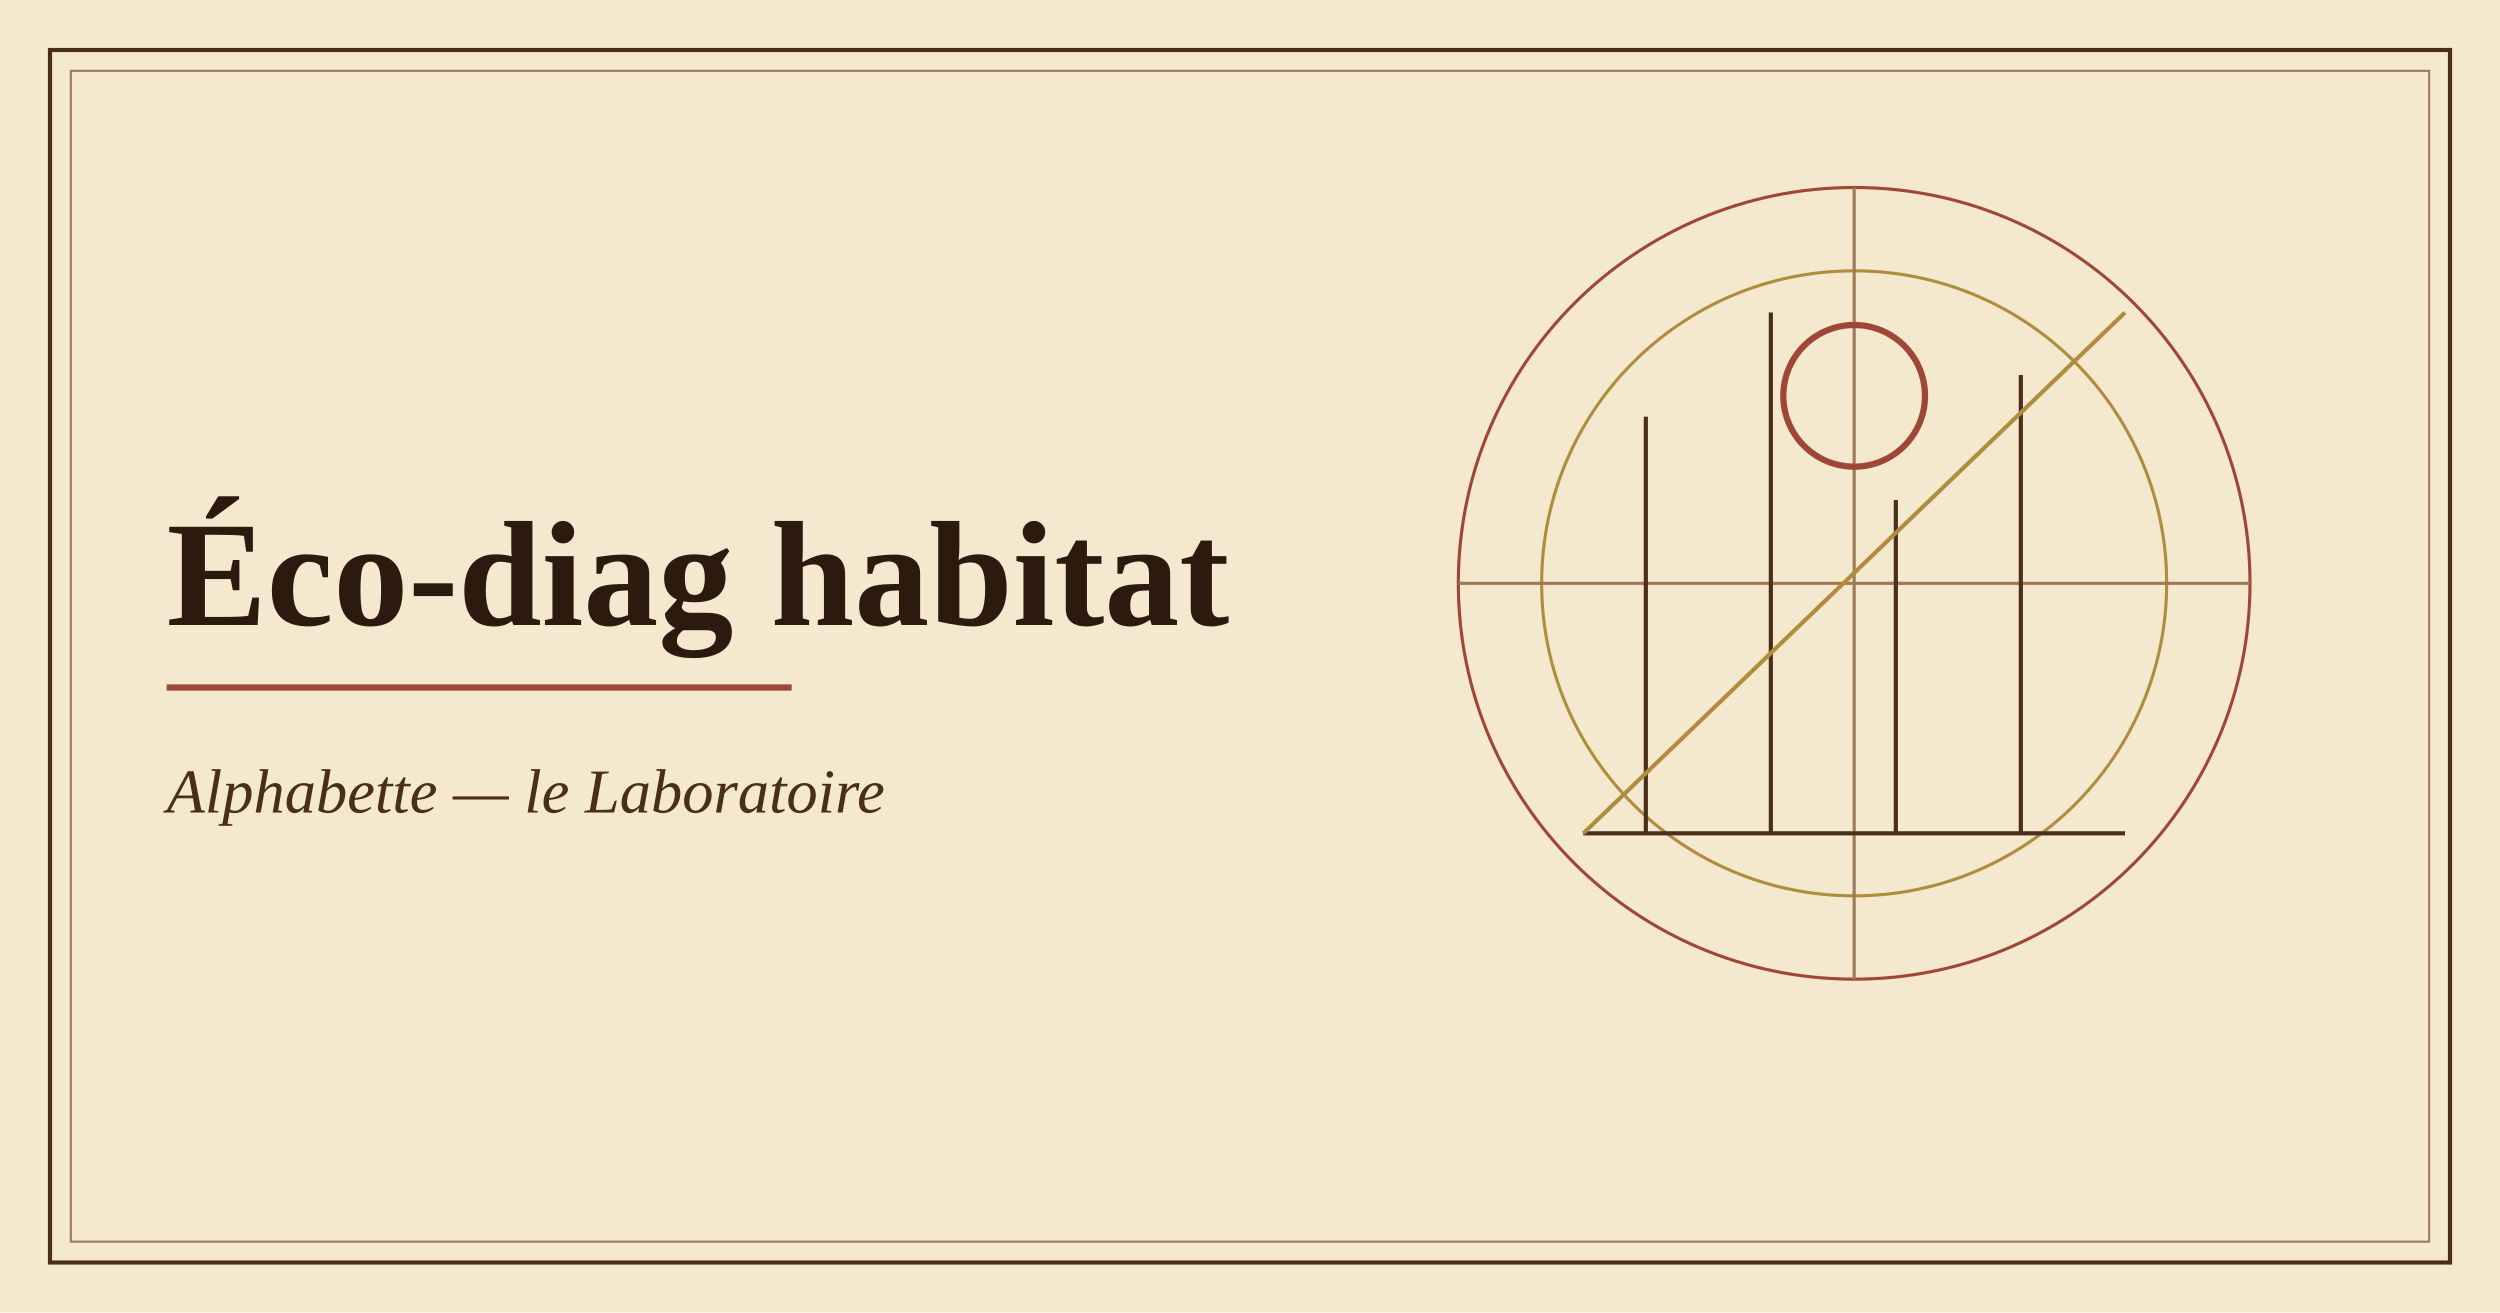
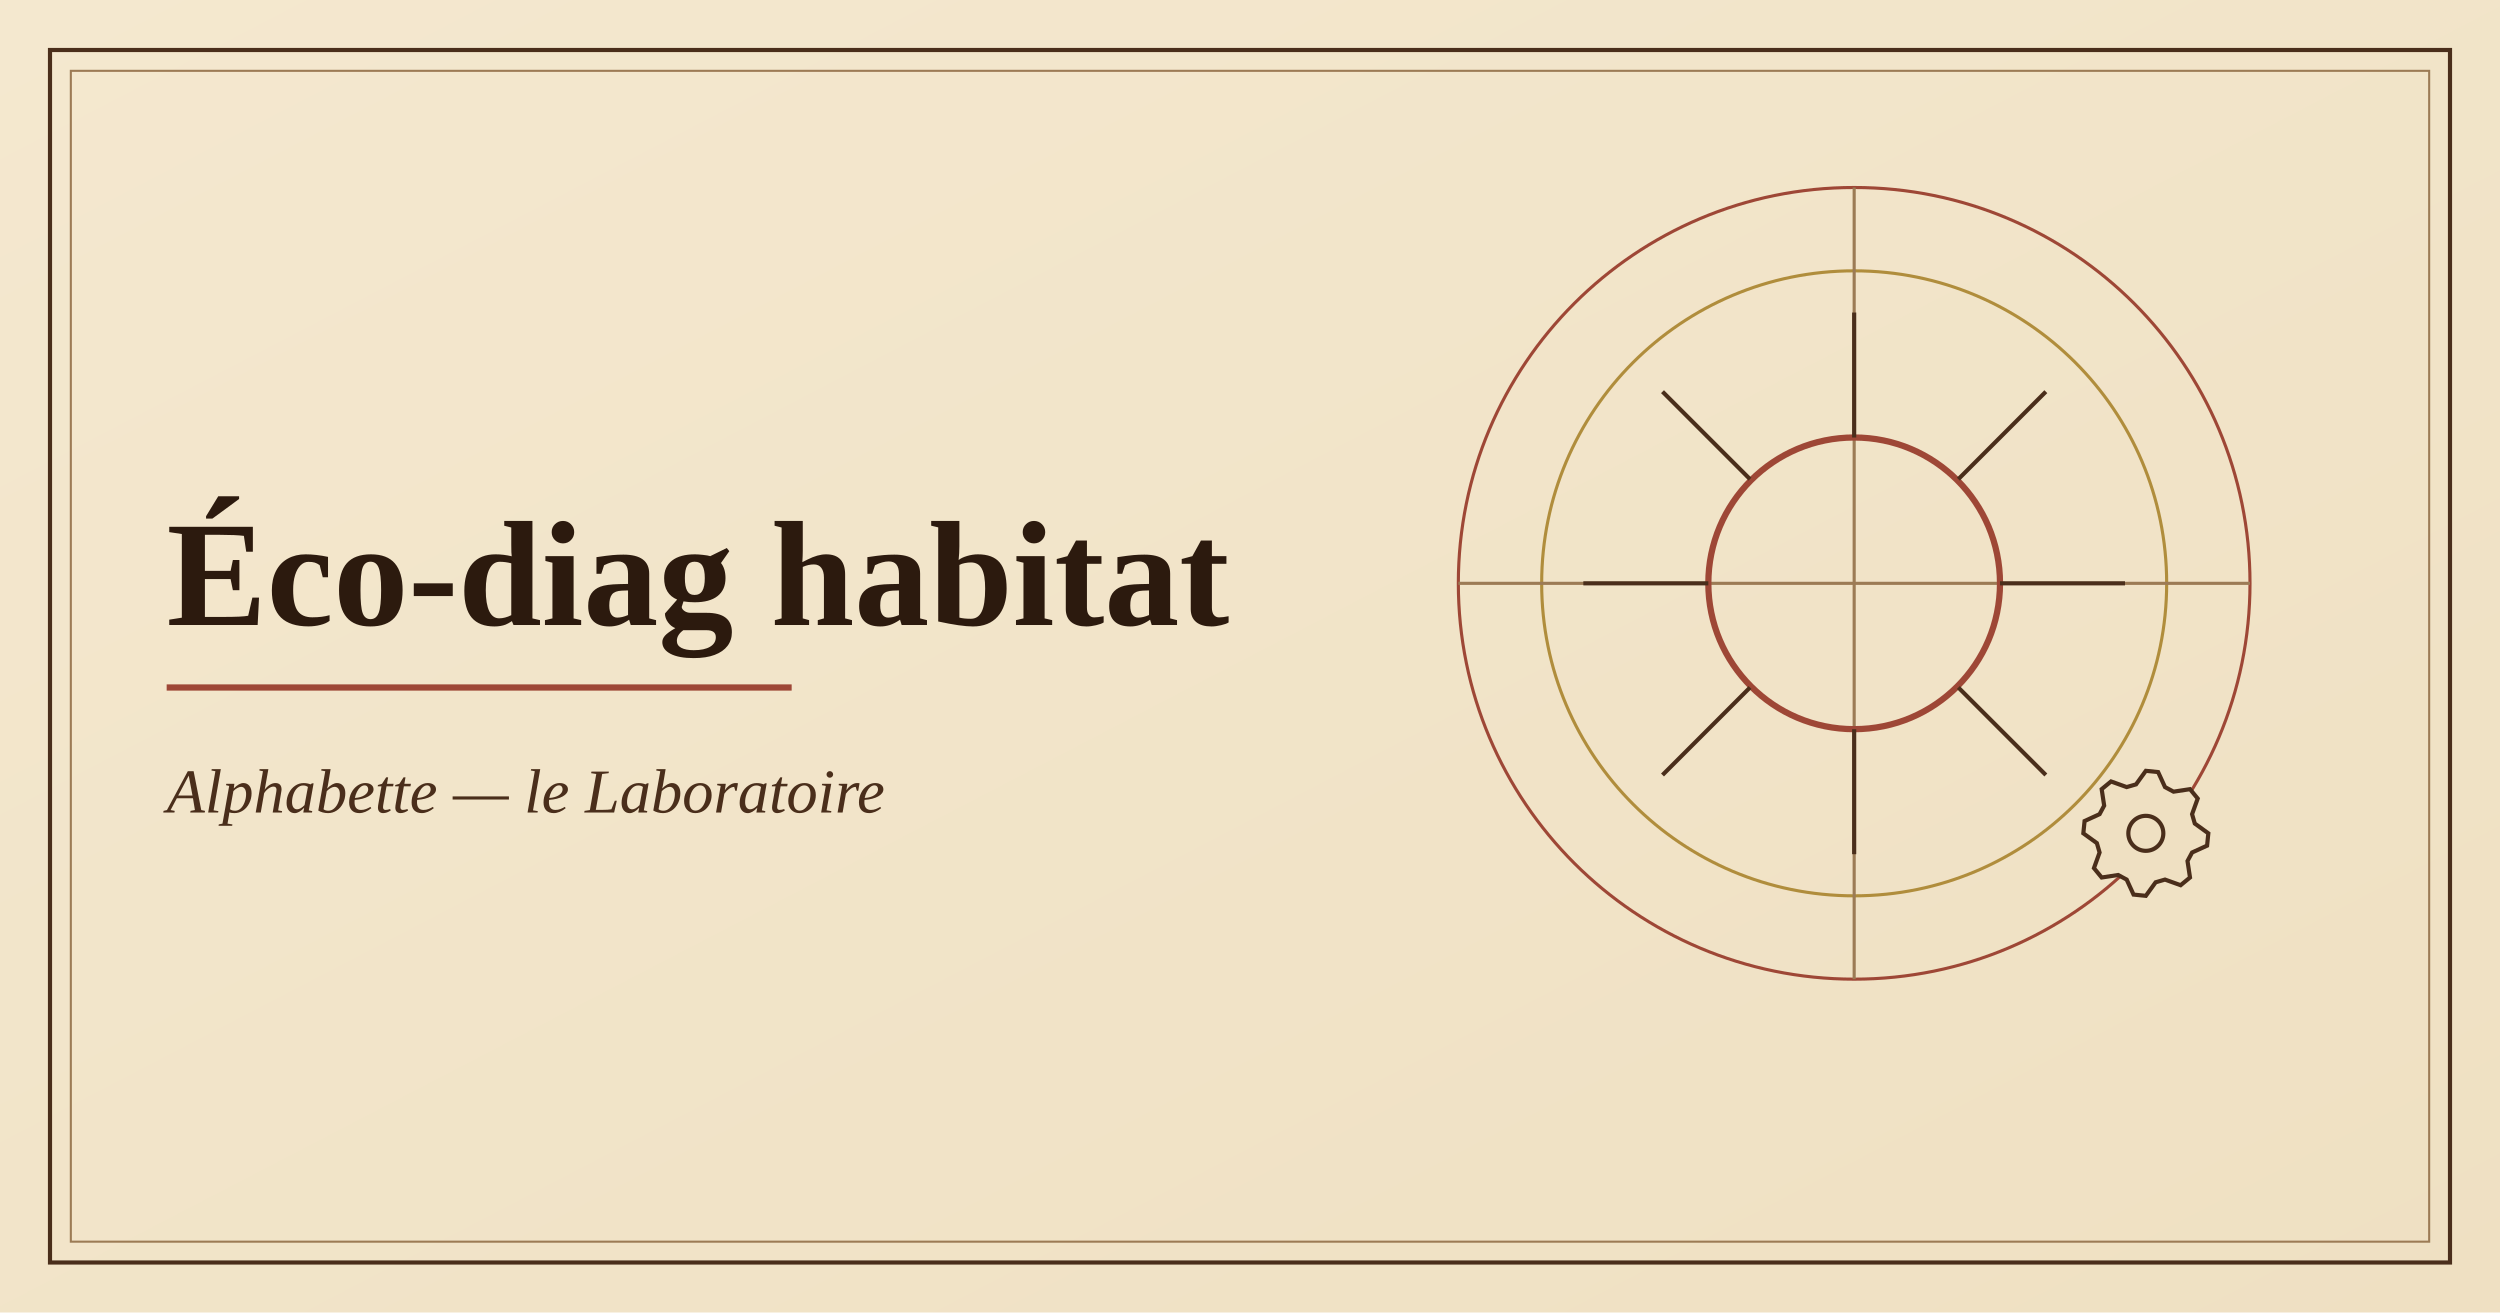
<svg xmlns="http://www.w3.org/2000/svg" viewBox="0 0 1200 630" width="1200" height="630" role="img" aria-label="Illustration de l'application Éco-diag habitat">
-   <rect width="1200" height="630" fill="#f4e8cf" />
+   <defs>
+     <linearGradient id="p" x1="0" y1="0" x2="1" y2="1">
+       <stop offset="0" stop-color="#f4e8cf" />
+       <stop offset="1" stop-color="#efe0c2" />
+     </linearGradient>
+   </defs>
+   <rect width="1200" height="630" fill="url(#p)" />
  <rect x="24" y="24" width="1152" height="582" fill="none" stroke="#4a2e1b" stroke-width="2" />
  <rect x="34" y="34" width="1132" height="562" fill="none" stroke="#9c7b55" stroke-width="1" />
  <g fill="none" stroke="#9e4736" stroke-width="1.5">
    <circle cx="890" cy="280" r="190" />
    <circle cx="890" cy="280" r="150" stroke="#b08d3c" />
    <path d="M700 280h380M890 90v380" stroke="#9c7b55" />
  </g>
-   <path d="M760 400h260M790 400V200M850 400V150M910 400V240M970 400V180" stroke="#4a2e1b" stroke-width="2" />
-   <circle cx="890" cy="190" r="34" fill="none" stroke="#9e4736" stroke-width="3" />
-   <path d="M760 400 1020 150" stroke="#b08d3c" stroke-width="2" />
+   <circle cx="890" cy="280" r="70" fill="none" stroke="#9e4736" stroke-width="3" />
+   <path d="M890 150v60M890 350v60M760 280h60M960 280h60M798 188l42 42M940 330l42 42M982 188l-42 42M840 330l-42 42" stroke="#4a2e1b" stroke-width="2" />
+   <path d="M1030 370L1035.9 370.6L1039.2 377.8L1043.3 380L1051.2 378.8L1054.9 383.3L1052.2 390.8L1053.5 395.3L1060 400L1059.4 405.9L1052.2 409.2L1050 413.3L1051.2 421.2L1046.7 424.9L1039.2 422.2L1034.7 423.5L1030 430L1024.1 429.4L1020.8 422.2L1016.7 420L1008.8 421.2L1005.1 416.7L1007.8 409.2L1006.5 404.7L1000 400L1000.6 394.1L1007.8 390.8L1010 386.7L1008.8 378.8L1013.3 375.1L1020.8 377.8L1025.3 376.5z" fill="#efe0c2" stroke="#4a2e1b" stroke-width="2" />
+   <circle cx="1030" cy="400" r="8.4" fill="none" stroke="#4a2e1b" stroke-width="2" />
  <text x="80" y="300" font-family="Georgia,'Times New Roman',serif" font-size="72" font-weight="700" fill="#2c1a0e">Éco-diag habitat</text>
  <path d="M80 330h300" stroke="#9e4736" stroke-width="3" />
  <text x="80" y="390" font-family="Georgia,'Times New Roman',serif" font-size="30" font-style="italic" fill="#4a2e1b">Alphabette — le Laboratoire</text>
</svg>
